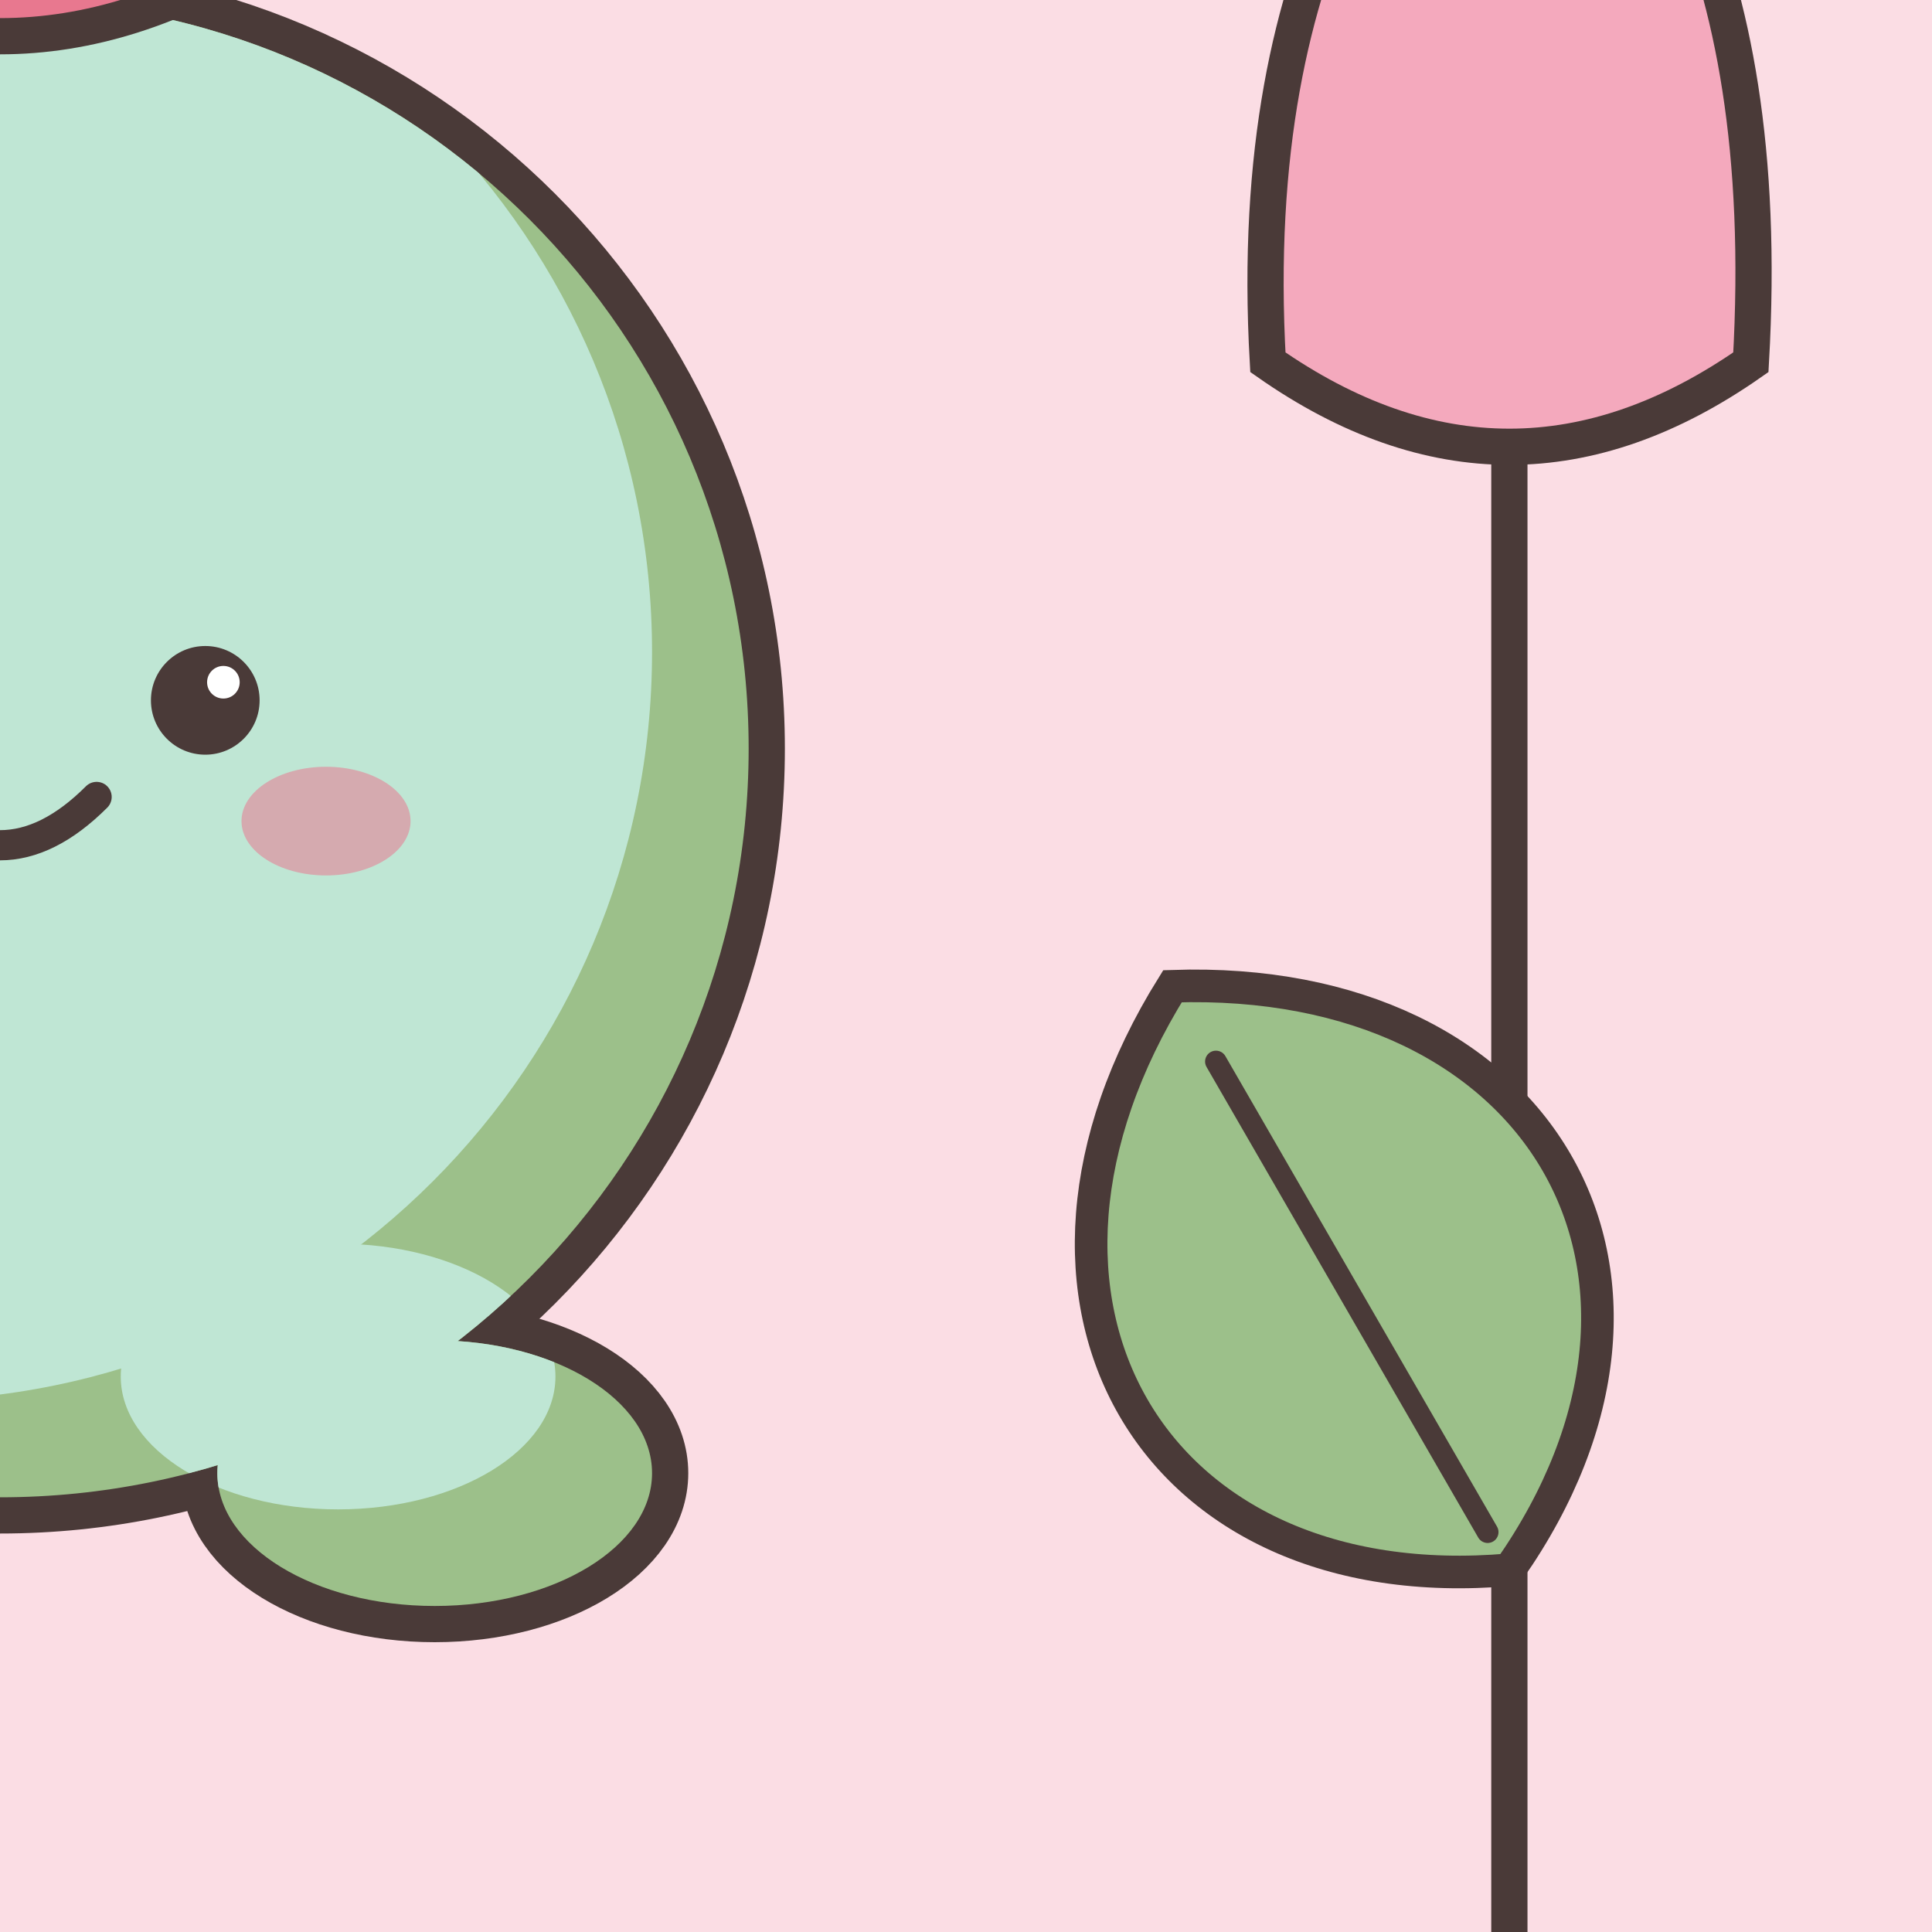
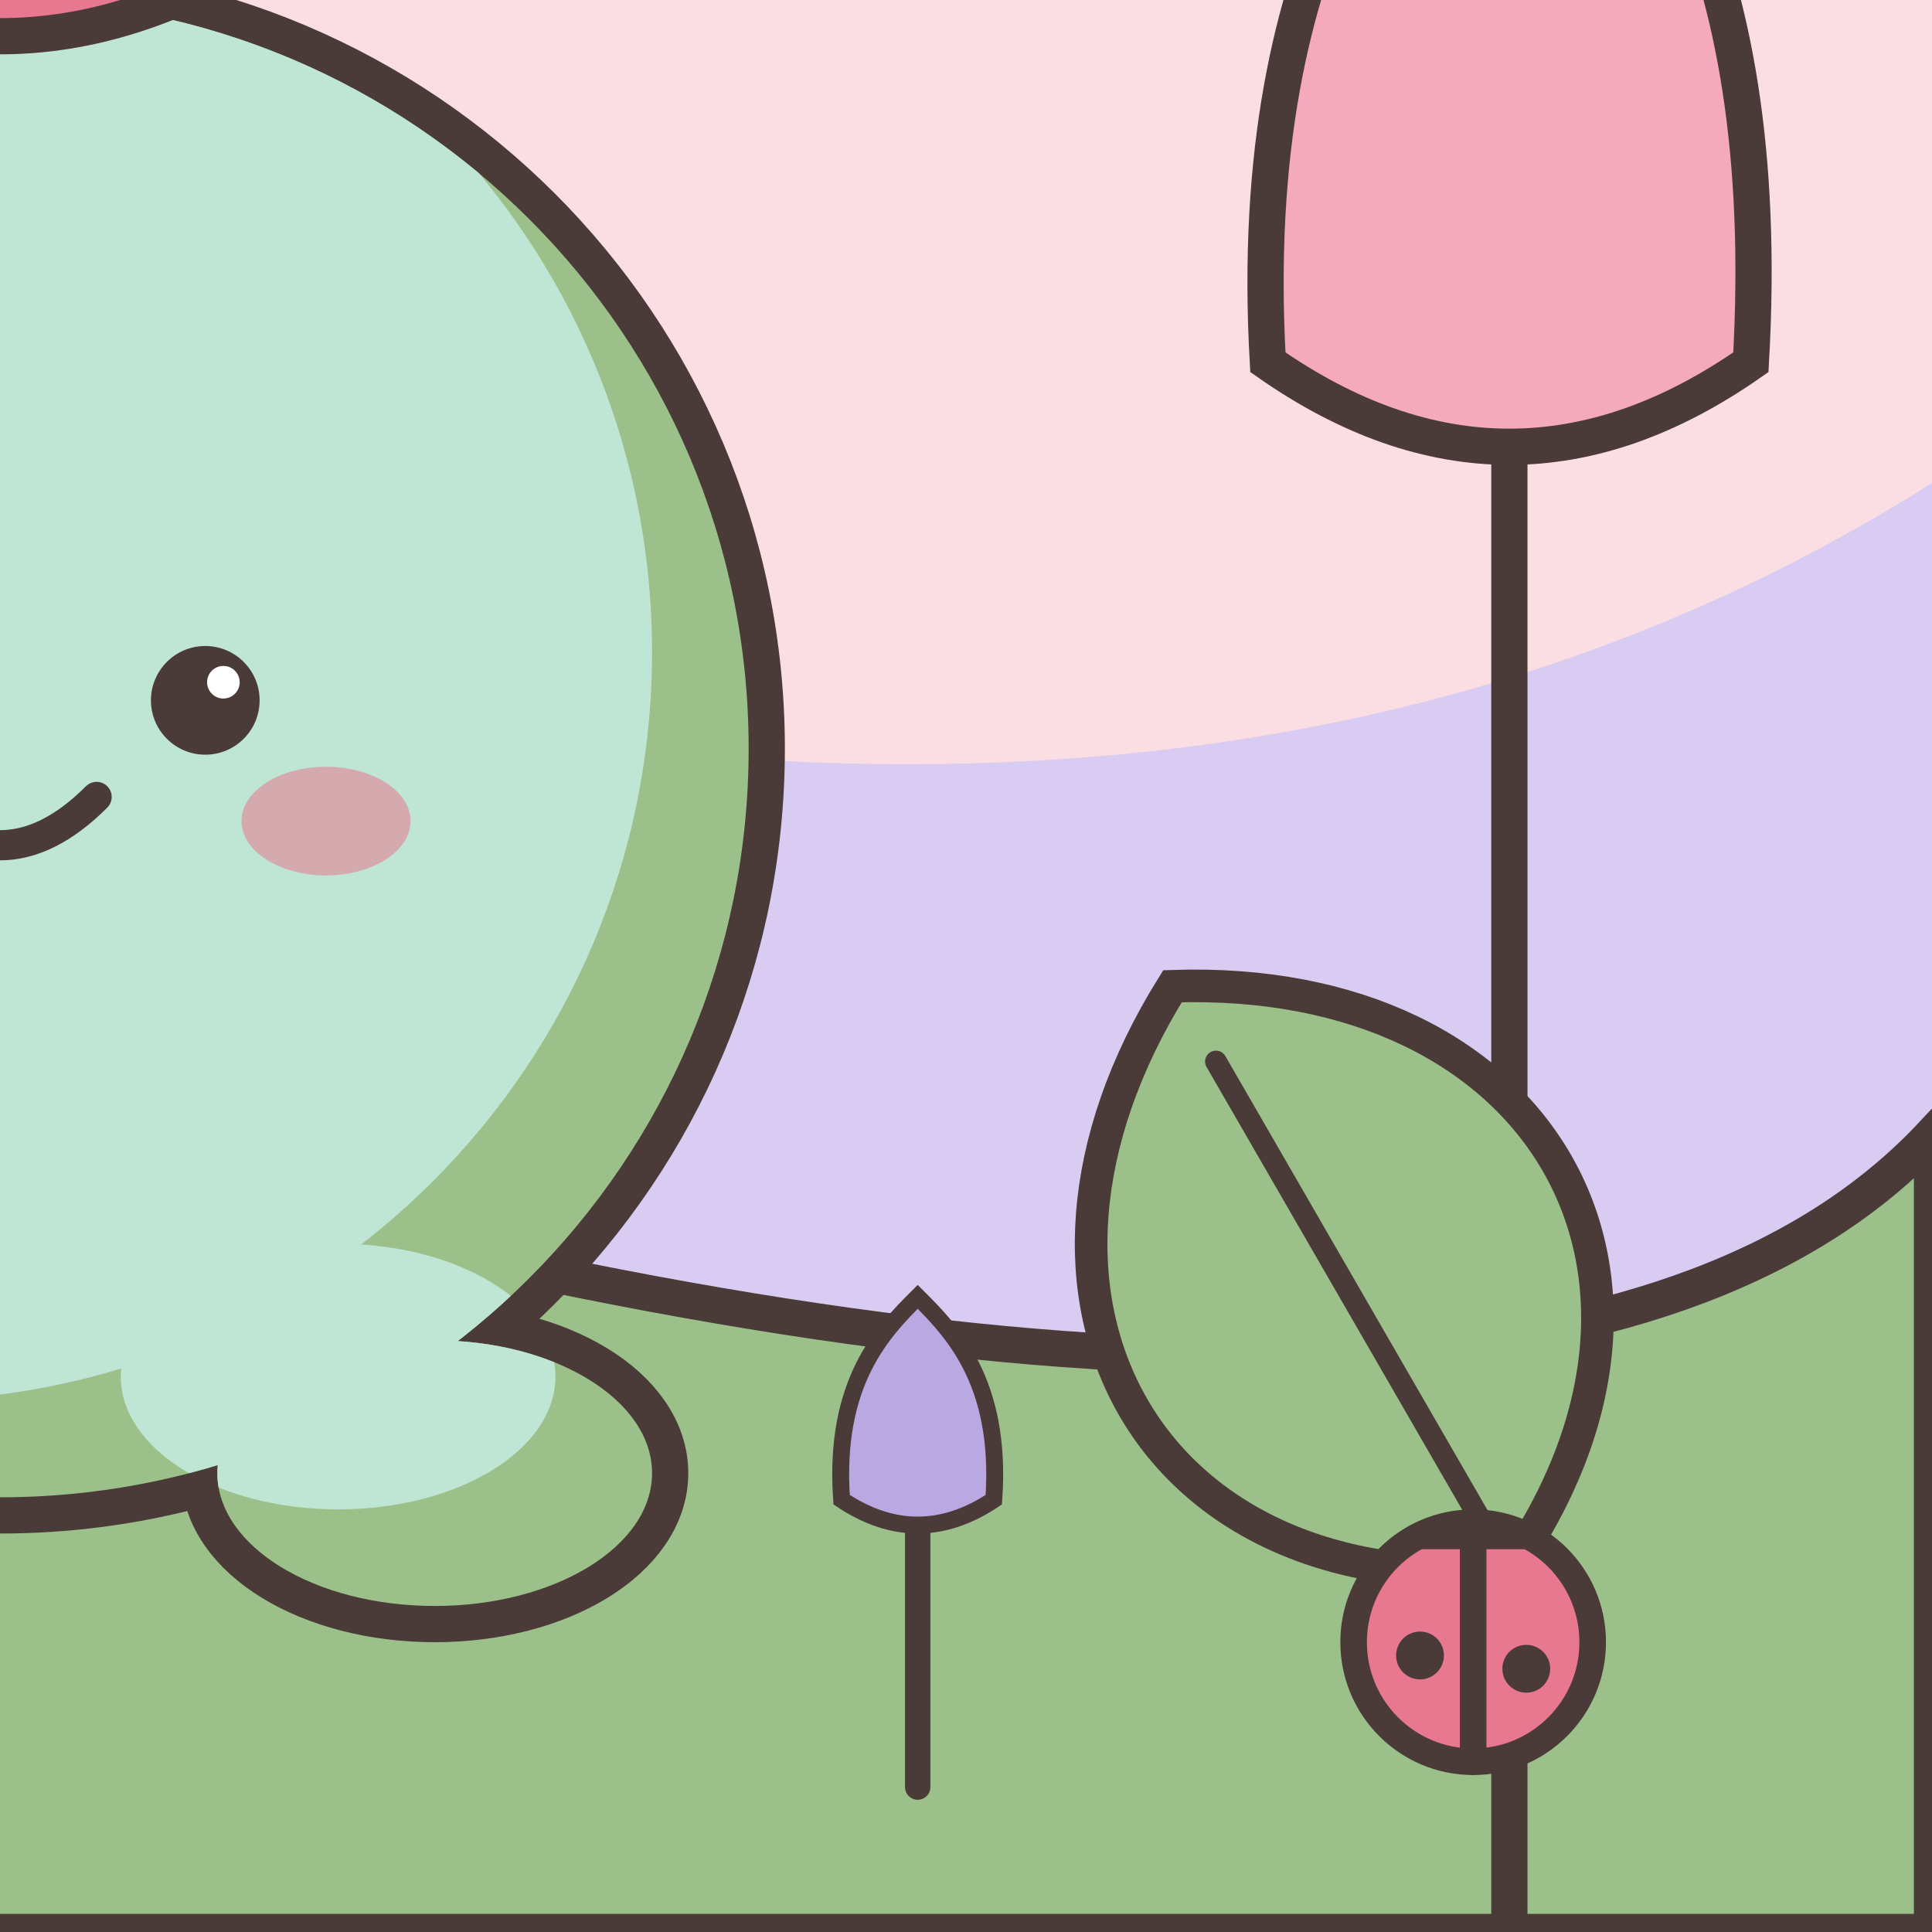
<svg xmlns="http://www.w3.org/2000/svg" width="160" height="160" viewBox="160 160 160 160">
  <rect width="320" height="320" fill="#fbdde4" />
+   <path d="M0 220Q80 190 170 214T320 200V320H0Z" fill="#d8ccf2" />
+   <path d="M0 266Q90 238 190 262T320 254V320H0Z" fill="#9cc08a" stroke="#4a3a38" stroke-width="3" />
  <path d="M40 320V210M285 320V190" fill="none" stroke="#4a3a38" stroke-width="3" stroke-linecap="round" stroke-linejoin="round" />
  <g transform="translate(40 295) rotate(-60) scale(0.9)">
    <path d="M0 0C14-30 46-30 62 0C46 30 14 30 0 0Z" fill="#9cc08a" stroke="#4a3a38" stroke-width="3" />
    <path d="M4 0H54" fill="none" stroke="#4a3a38" stroke-width="2" stroke-linecap="round" stroke-linejoin="round" />
  </g>
  <g transform="translate(285 290) rotate(-120) scale(0.9)">
    <path d="M0 0C14-30 46-30 62 0C46 30 14 30 0 0Z" fill="#9cc08a" stroke="#4a3a38" stroke-width="3" />
    <path d="M4 0H54" fill="none" stroke="#4a3a38" stroke-width="2" stroke-linecap="round" stroke-linejoin="round" />
  </g>
  <path d="M20 210C18 175 32 160 40 152C50 160 62 175 60 210Q40 224 20 210Z" fill="#f8d5b8" stroke="#4a3a38" stroke-width="3" />
  <path d="M265 190C263 155 277 140 285 132C295 140 307 155 305 190Q285 204 265 190Z" fill="#f4a9bd" stroke="#4a3a38" stroke-width="3" />
-   <circle cx="60" cy="70" r="7" fill="#fff" stroke="#4a3a38" stroke-width="3" />
-   <circle cx="255" cy="70" r="5" fill="#fbe08a" stroke="#4a3a38" stroke-width="3" />
+   <g transform="translate(70 74) scale(1.2)">
+     <ellipse cx="-9" cy="-6" rx="10" ry="8" fill="#a9c1e6" stroke="#4a3a38" stroke-width="2" transform="rotate(-25 -9 -6)" />
+     <ellipse cx="9" cy="-6" rx="10" ry="8" fill="#a9c1e6" stroke="#4a3a38" stroke-width="2" transform="rotate(25 9 -6)" />
+     <ellipse cx="-7" cy="7" rx="7" ry="6" fill="#d8ccf2" stroke="#4a3a38" stroke-width="2" />
+     <ellipse cx="7" cy="7" rx="7" ry="6" fill="#d8ccf2" stroke="#4a3a38" stroke-width="2" />
+     <path d="M0 -9V10" fill="none" stroke="#4a3a38" stroke-width="3" stroke-linecap="round" stroke-linejoin="round" />
+     <path d="M0 -9Q-4 -17 -8 -17M0 -9Q4 -17 8 -17" fill="none" stroke="#4a3a38" stroke-width="2" stroke-linecap="round" stroke-linejoin="round" />
+   </g>
+   <g transform="translate(262 76) scale(1.1)">
+     <g transform="scale(-1 1)">
+       <path d="M-10 0L-20 -5L-18 4Z" fill="#a9c1e6" stroke="#4a3a38" stroke-width="2" />
+       <ellipse rx="12" ry="8.5" fill="#a9c1e6" stroke="#4a3a38" stroke-width="2" />
+       <circle cx="9" cy="-6" r="6.5" fill="#a9c1e6" stroke="#4a3a38" stroke-width="2" />
+       <path d="M14 -7L21 -4L14 -2Z" fill="#e79c6c" stroke="#4a3a38" stroke-width="2" />
+       <ellipse cx="-2" cy="2" rx="6" ry="4" fill="#f9c6d3" stroke="#4a3a38" stroke-width="2" opacity=".8" />
+       <circle cx="10" cy="-7" r="1.6" fill="#4a3a38" />
+     </g>
+   </g>
+   <circle cx="255" cy="126" r="5" fill="#fbe08a" stroke="#4a3a38" stroke-width="3" />
+   <g transform="translate(92 304) scale(0.7)">
+     <path d="M0 0V-34" fill="none" stroke="#4a3a38" stroke-width="3" stroke-linecap="round" stroke-linejoin="round" />
+     <path d="M-9 -34C-10 -48 -4 -54 0 -58C4 -54 10 -48 9 -34Q0 -28 -9 -34Z" fill="#fbe08a" stroke="#4a3a38" stroke-width="2" />
+   </g>
+   <g transform="translate(236 308) scale(0.7)">
+     <path d="M0 0V-34" fill="none" stroke="#4a3a38" stroke-width="3" stroke-linecap="round" stroke-linejoin="round" />
+     <path d="M-9 -34C-10 -48 -4 -54 0 -58C4 -54 10 -48 9 -34Q0 -28 -9 -34Z" fill="#b9a8e2" stroke="#4a3a38" stroke-width="2" />
+   </g>
+   <g transform="translate(80 196) scale(1)">
+     <ellipse cx="-4" cy="-9" rx="6" ry="4" fill="#fff" stroke="#4a3a38" stroke-width="2" transform="rotate(-25 -4 -9)" />
+     <ellipse cx="5" cy="-9" rx="6" ry="4" fill="#fff" stroke="#4a3a38" stroke-width="2" transform="rotate(25 5 -9)" />
+     <ellipse rx="12" ry="8" fill="#fbe08a" stroke="#4a3a38" stroke-width="2" />
+     <path d="M-3 -7V7M4 -7V7" fill="none" stroke="#4a3a38" stroke-width="2.5" stroke-linecap="round" stroke-linejoin="round" />
+     <circle cx="-8" cy="-1" r="1.7" fill="#4a3a38" />
+   </g>
  <g stroke="#4a3a38" stroke-width="6" stroke-linejoin="round" fill="#4a3a38">
    <circle cx="160" cy="222" r="62" />
    <ellipse cx="124" cy="282" rx="18" ry="11" />
    <ellipse cx="196" cy="282" rx="18" ry="11" />
  </g>
  <clipPath id="tulia">
    <circle cx="160" cy="222" r="62" />
    <ellipse cx="124" cy="282" rx="18" ry="11" />
    <ellipse cx="196" cy="282" rx="18" ry="11" />
  </clipPath>
  <g clip-path="url(#tulia)">
    <rect width="320" height="320" fill="#9cc08a" />
    <g transform="translate(-8 -8)" fill="#bfe6d4">
      <circle cx="160" cy="222" r="62" />
      <ellipse cx="124" cy="282" rx="18" ry="11" />
      <ellipse cx="196" cy="282" rx="18" ry="11" />
    </g>
    <ellipse cx="130" cy="185" rx="16" ry="9" fill="#fff" opacity=".5" transform="rotate(-35 130 185)" />
  </g>
  <path d="M138 156C136 132 150 120 160 112C170 120 184 132 182 156Q160 170 138 156Z" fill="#e8788f" stroke="#4a3a38" stroke-width="3" />
  <circle cx="143" cy="218" r="4.5" fill="#4a3a38" />
  <circle cx="144.5" cy="216.5" r="1.35" fill="#fff" />
  <circle cx="177" cy="218" r="4.5" fill="#4a3a38" />
  <circle cx="178.5" cy="216.5" r="1.35" fill="#fff" />
  <ellipse cx="133" cy="228" rx="7" ry="4.5" fill="#e8788f" opacity=".55" />
  <ellipse cx="187" cy="228" rx="7" ry="4.5" fill="#e8788f" opacity=".55" />
  <path d="M152 226Q160 234 168 226" fill="none" stroke="#4a3a38" stroke-width="2.5" stroke-linecap="round" stroke-linejoin="round" />
+   <g transform="translate(282 296) scale(1.1)">
+     <circle r="9" fill="#e8788f" stroke="#4a3a38" stroke-width="2" />
+     <path d="M-6 -7a8 8 0 0 1 12 0Z" fill="#4a3a38" />
+     <path d="M0 -7V9" fill="none" stroke="#4a3a38" stroke-width="2" stroke-linecap="round" stroke-linejoin="round" />
+     <circle cx="-4" cy="1" r="1.8" fill="#4a3a38" />
+     <circle cx="4" cy="2" r="1.8" fill="#4a3a38" />
+   </g>
</svg>
